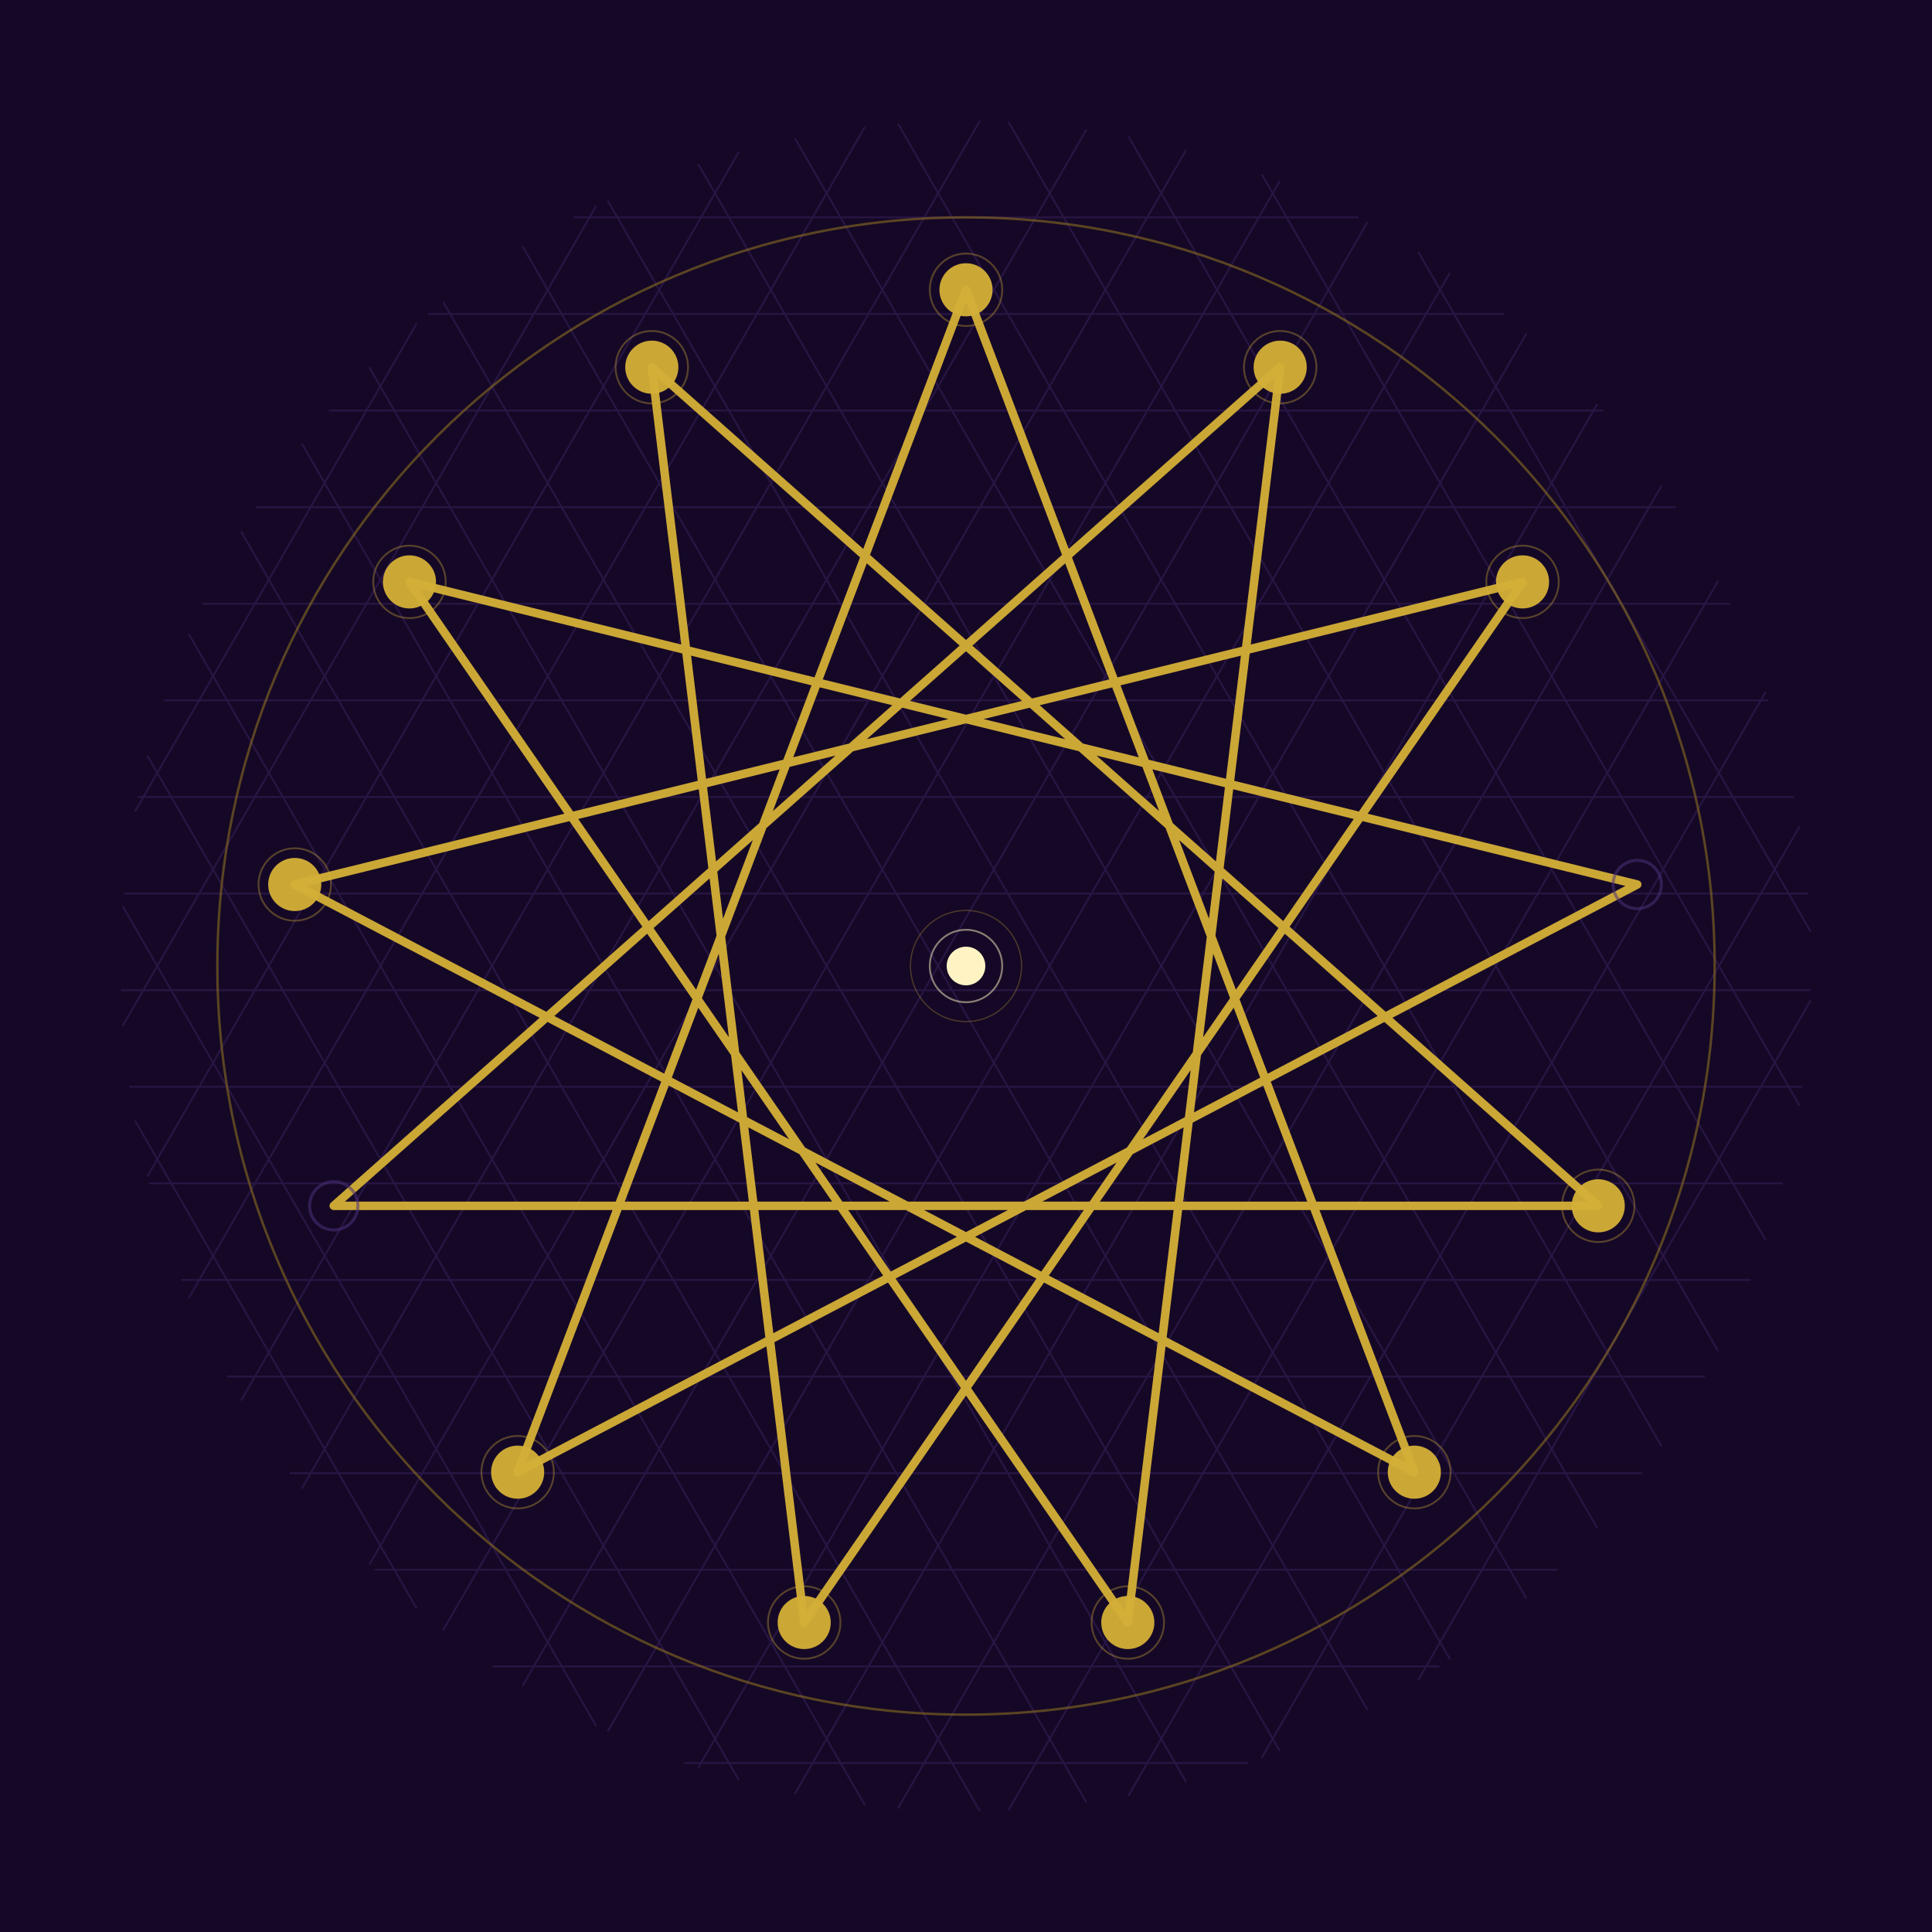
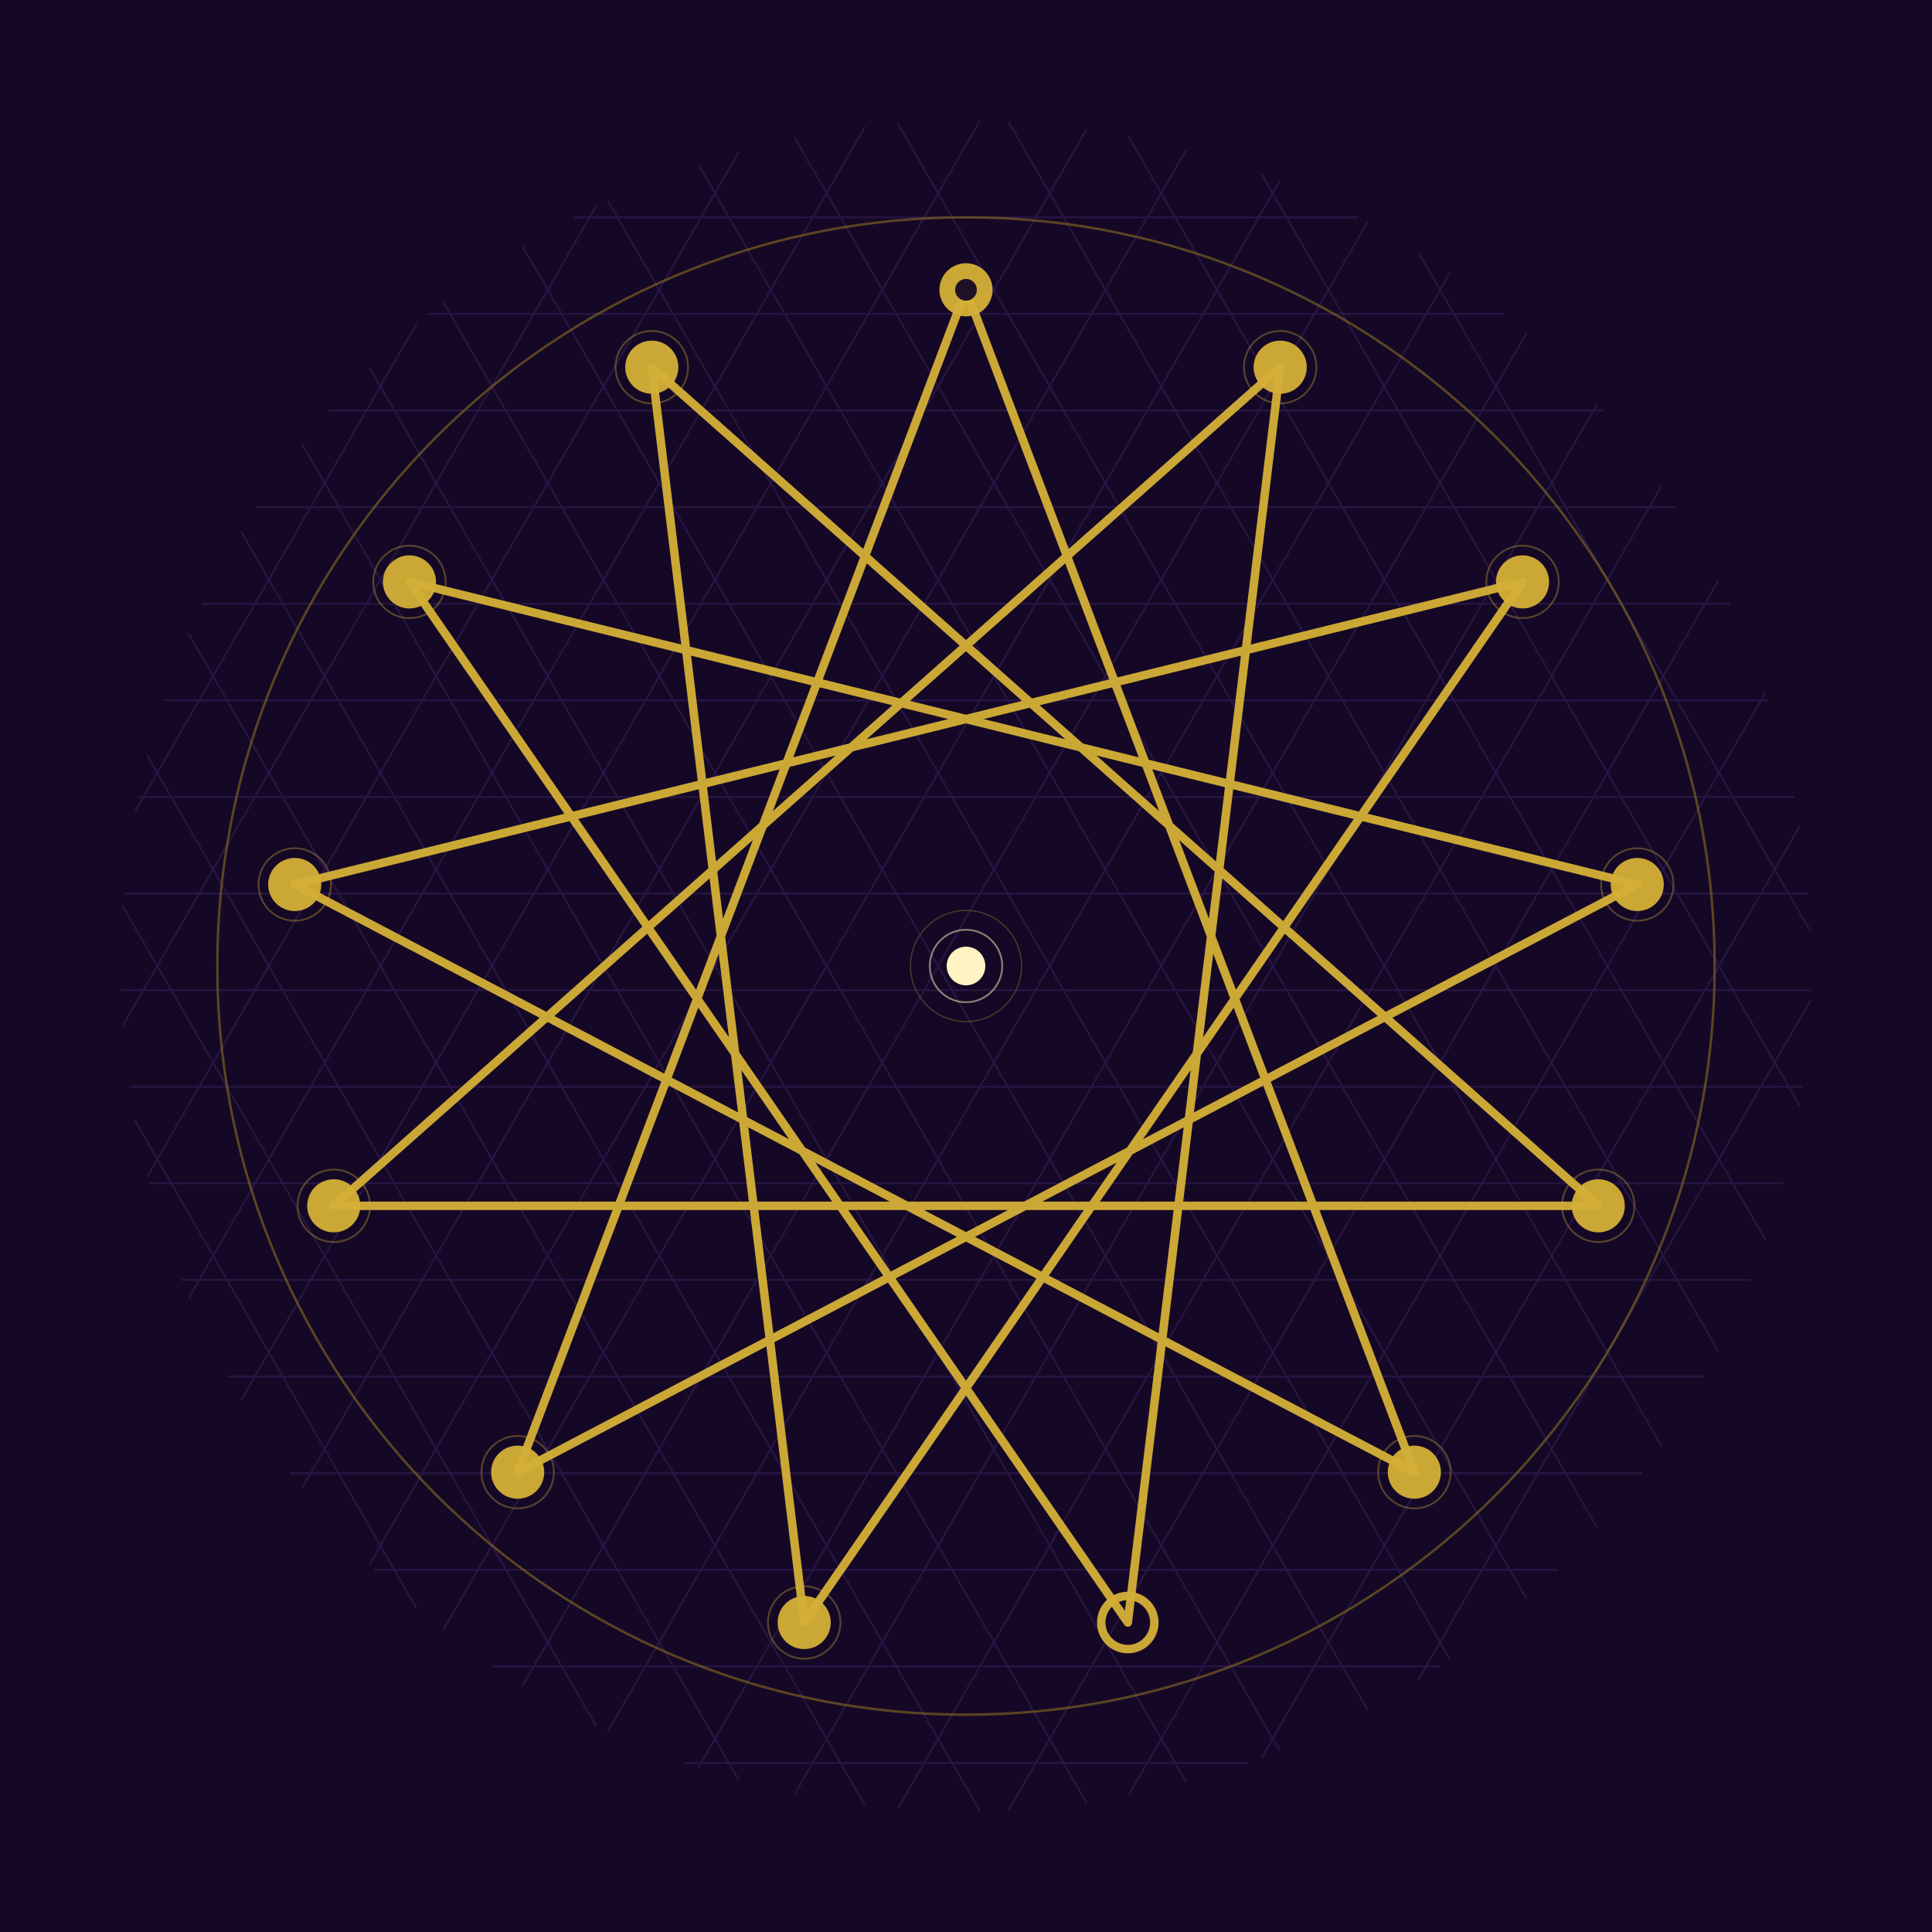
<svg xmlns="http://www.w3.org/2000/svg" width="1600" height="1600" viewBox="0 0 1600 1600">
  <rect width="1600" height="1600" fill="#150826" />
  <g stroke-width="1.5" opacity="0.35" stroke="#4a2f7a">
    <line x1="800.0" y1="100.0" x2="800.0" y2="100.0" />
    <line x1="475.0" y1="180.0" x2="1125.0" y2="180.0" />
    <line x1="354.6" y1="260.0" x2="1245.4" y2="260.0" />
    <line x1="272.4" y1="340.0" x2="1327.6" y2="340.0" />
    <line x1="212.1" y1="420.0" x2="1387.9" y2="420.0" />
    <line x1="167.5" y1="500.0" x2="1432.5" y2="500.0" />
    <line x1="135.5" y1="580.0" x2="1464.5" y2="580.0" />
    <line x1="114.1" y1="660.0" x2="1485.9" y2="660.0" />
    <line x1="102.6" y1="740.0" x2="1497.4" y2="740.0" />
    <line x1="100.3" y1="820.0" x2="1499.7" y2="820.0" />
    <line x1="107.2" y1="900.0" x2="1492.8" y2="900.0" />
    <line x1="123.5" y1="980.0" x2="1476.5" y2="980.0" />
    <line x1="150.1" y1="1060.0" x2="1449.9" y2="1060.0" />
    <line x1="188.1" y1="1140.0" x2="1411.9" y2="1140.0" />
    <line x1="240.0" y1="1220.0" x2="1360.0" y2="1220.0" />
    <line x1="310.1" y1="1300.0" x2="1289.9" y2="1300.0" />
    <line x1="408.1" y1="1380.0" x2="1191.9" y2="1380.0" />
    <line x1="566.8" y1="1460.0" x2="1033.2" y2="1460.0" />
    <line x1="1406.2" y1="450.0" x2="1406.2" y2="450.0" />
    <line x1="1174.5" y1="208.6" x2="1499.4" y2="771.4" />
    <line x1="1044.9" y1="144.3" x2="1490.4" y2="915.7" />
    <line x1="934.6" y1="113.1" x2="1462.2" y2="1026.9" />
    <line x1="835.2" y1="100.9" x2="1423.0" y2="1119.1" />
    <line x1="743.6" y1="102.3" x2="1376.0" y2="1197.7" />
    <line x1="658.3" y1="114.5" x2="1322.8" y2="1265.5" />
    <line x1="578.3" y1="136.0" x2="1264.2" y2="1324.0" />
    <line x1="503.2" y1="166.0" x2="1200.7" y2="1374.0" />
    <line x1="432.8" y1="204.0" x2="1132.5" y2="1416.0" />
    <line x1="367.0" y1="250.0" x2="1059.8" y2="1450.0" />
    <line x1="305.9" y1="304.2" x2="982.3" y2="1475.8" />
    <line x1="249.9" y1="367.2" x2="899.8" y2="1492.8" />
    <line x1="199.6" y1="440.1" x2="811.5" y2="1499.9" />
    <line x1="156.3" y1="525.0" x2="716.3" y2="1495.0" />
    <line x1="122.0" y1="625.7" x2="611.9" y2="1474.3" />
    <line x1="101.7" y1="750.6" x2="493.7" y2="1429.4" />
    <line x1="111.8" y1="928.0" x2="345.0" y2="1332.0" />
    <line x1="1406.2" y1="1150.0" x2="1406.2" y2="1150.0" />
    <line x1="1499.4" y1="828.6" x2="1174.5" y2="1391.4" />
    <line x1="1490.4" y1="684.3" x2="1044.9" y2="1455.7" />
    <line x1="1462.2" y1="573.1" x2="934.6" y2="1486.9" />
    <line x1="1423.0" y1="480.9" x2="835.2" y2="1499.1" />
    <line x1="1376.0" y1="402.3" x2="743.6" y2="1497.7" />
    <line x1="1322.8" y1="334.5" x2="658.3" y2="1485.5" />
    <line x1="1264.2" y1="276.0" x2="578.3" y2="1464.0" />
    <line x1="1200.7" y1="226.0" x2="503.2" y2="1434.0" />
    <line x1="1132.5" y1="184.0" x2="432.8" y2="1396.0" />
    <line x1="1059.8" y1="150.0" x2="367.0" y2="1350.0" />
    <line x1="982.3" y1="124.2" x2="305.9" y2="1295.8" />
    <line x1="899.8" y1="107.2" x2="249.9" y2="1232.8" />
    <line x1="811.5" y1="100.1" x2="199.6" y2="1159.9" />
    <line x1="716.3" y1="105.0" x2="156.3" y2="1075.0" />
    <line x1="611.9" y1="125.7" x2="122.0" y2="974.3" />
    <line x1="493.7" y1="170.6" x2="101.7" y2="849.4" />
    <line x1="345.0" y1="268.0" x2="111.8" y2="672.0" />
  </g>
  <path stroke-width="7" stroke-linejoin="round" opacity="0.95" d="M 800.0,240.0 L 1171.3,1219.2 L 244.1,732.5 L 1260.9,481.9 L 666.0,1343.7 L 539.8,304.1 L 1323.6,998.6 L 276.4,998.6 L 1060.2,304.1 L 934.0,1343.7 L 339.1,481.9 L 1355.9,732.5 L 428.7,1219.2 Z" fill="none" stroke="#d4af37" />
  <circle stroke-width="2" opacity="0.6" cx="800" cy="800" r="620" fill="none" stroke="#8a6d1f" />
  <circle opacity="0.95" cx="800.0" cy="240.0" r="22" fill="#d4af37" />
-   <circle stroke-width="1.5" opacity="0.35" cx="800.0" cy="240.0" r="30" fill="none" stroke="#d4af37" />
+   <circle opacity="0.95" cx="800.0" cy="240.0" r="9" fill="#150826" />
  <circle opacity="0.95" cx="1060.2" cy="304.1" r="22" fill="#d4af37" />
  <circle stroke-width="1.5" opacity="0.35" cx="1060.2" cy="304.1" r="30" fill="none" stroke="#d4af37" />
  <circle opacity="0.95" cx="1260.9" cy="481.9" r="22" fill="#d4af37" />
  <circle stroke-width="1.5" opacity="0.35" cx="1260.9" cy="481.9" r="30" fill="none" stroke="#d4af37" />
-   <circle stroke-width="2.5" opacity="0.55" cx="1355.9" cy="732.5" r="20" fill="none" stroke="#4a2f7a" />
+   <circle opacity="0.95" cx="1355.9" cy="732.5" r="22" fill="#d4af37" />
+   <circle stroke-width="1.5" opacity="0.35" cx="1355.9" cy="732.5" r="30" fill="none" stroke="#d4af37" />
  <circle opacity="0.95" cx="1323.6" cy="998.6" r="22" fill="#d4af37" />
  <circle stroke-width="1.5" opacity="0.35" cx="1323.6" cy="998.6" r="30" fill="none" stroke="#d4af37" />
  <circle opacity="0.95" cx="1171.3" cy="1219.2" r="22" fill="#d4af37" />
  <circle stroke-width="1.5" opacity="0.35" cx="1171.3" cy="1219.2" r="30" fill="none" stroke="#d4af37" />
-   <circle opacity="0.95" cx="934.0" cy="1343.7" r="22" fill="#d4af37" />
-   <circle stroke-width="1.5" opacity="0.35" cx="934.0" cy="1343.7" r="30" fill="none" stroke="#d4af37" />
+   <circle stroke-width="7" opacity="0.95" cx="934.0" cy="1343.7" r="22" fill="none" stroke="#d4af37" />
  <circle opacity="0.95" cx="666.0" cy="1343.7" r="22" fill="#d4af37" />
  <circle stroke-width="1.5" opacity="0.35" cx="666.0" cy="1343.7" r="30" fill="none" stroke="#d4af37" />
  <circle opacity="0.95" cx="428.7" cy="1219.2" r="22" fill="#d4af37" />
  <circle stroke-width="1.5" opacity="0.35" cx="428.7" cy="1219.2" r="30" fill="none" stroke="#d4af37" />
-   <circle stroke-width="2.5" opacity="0.55" cx="276.4" cy="998.6" r="20" fill="none" stroke="#4a2f7a" />
+   <circle opacity="0.95" cx="276.4" cy="998.6" r="22" fill="#d4af37" />
+   <circle stroke-width="1.5" opacity="0.35" cx="276.4" cy="998.6" r="30" fill="none" stroke="#d4af37" />
  <circle opacity="0.95" cx="244.1" cy="732.5" r="22" fill="#d4af37" />
  <circle stroke-width="1.5" opacity="0.35" cx="244.1" cy="732.5" r="30" fill="none" stroke="#d4af37" />
  <circle opacity="0.95" cx="339.1" cy="481.9" r="22" fill="#d4af37" />
  <circle stroke-width="1.5" opacity="0.35" cx="339.1" cy="481.9" r="30" fill="none" stroke="#d4af37" />
  <circle opacity="0.95" cx="539.8" cy="304.1" r="22" fill="#d4af37" />
  <circle stroke-width="1.5" opacity="0.35" cx="539.8" cy="304.1" r="30" fill="none" stroke="#d4af37" />
  <circle cx="800" cy="800" r="16" fill="#fff3c4" />
  <circle stroke-width="1.5" opacity="0.5" cx="800" cy="800" r="30" fill="none" stroke="#fff3c4" />
  <circle stroke-width="1" opacity="0.3" cx="800" cy="800" r="46" fill="none" stroke="#d4af37" />
</svg>
